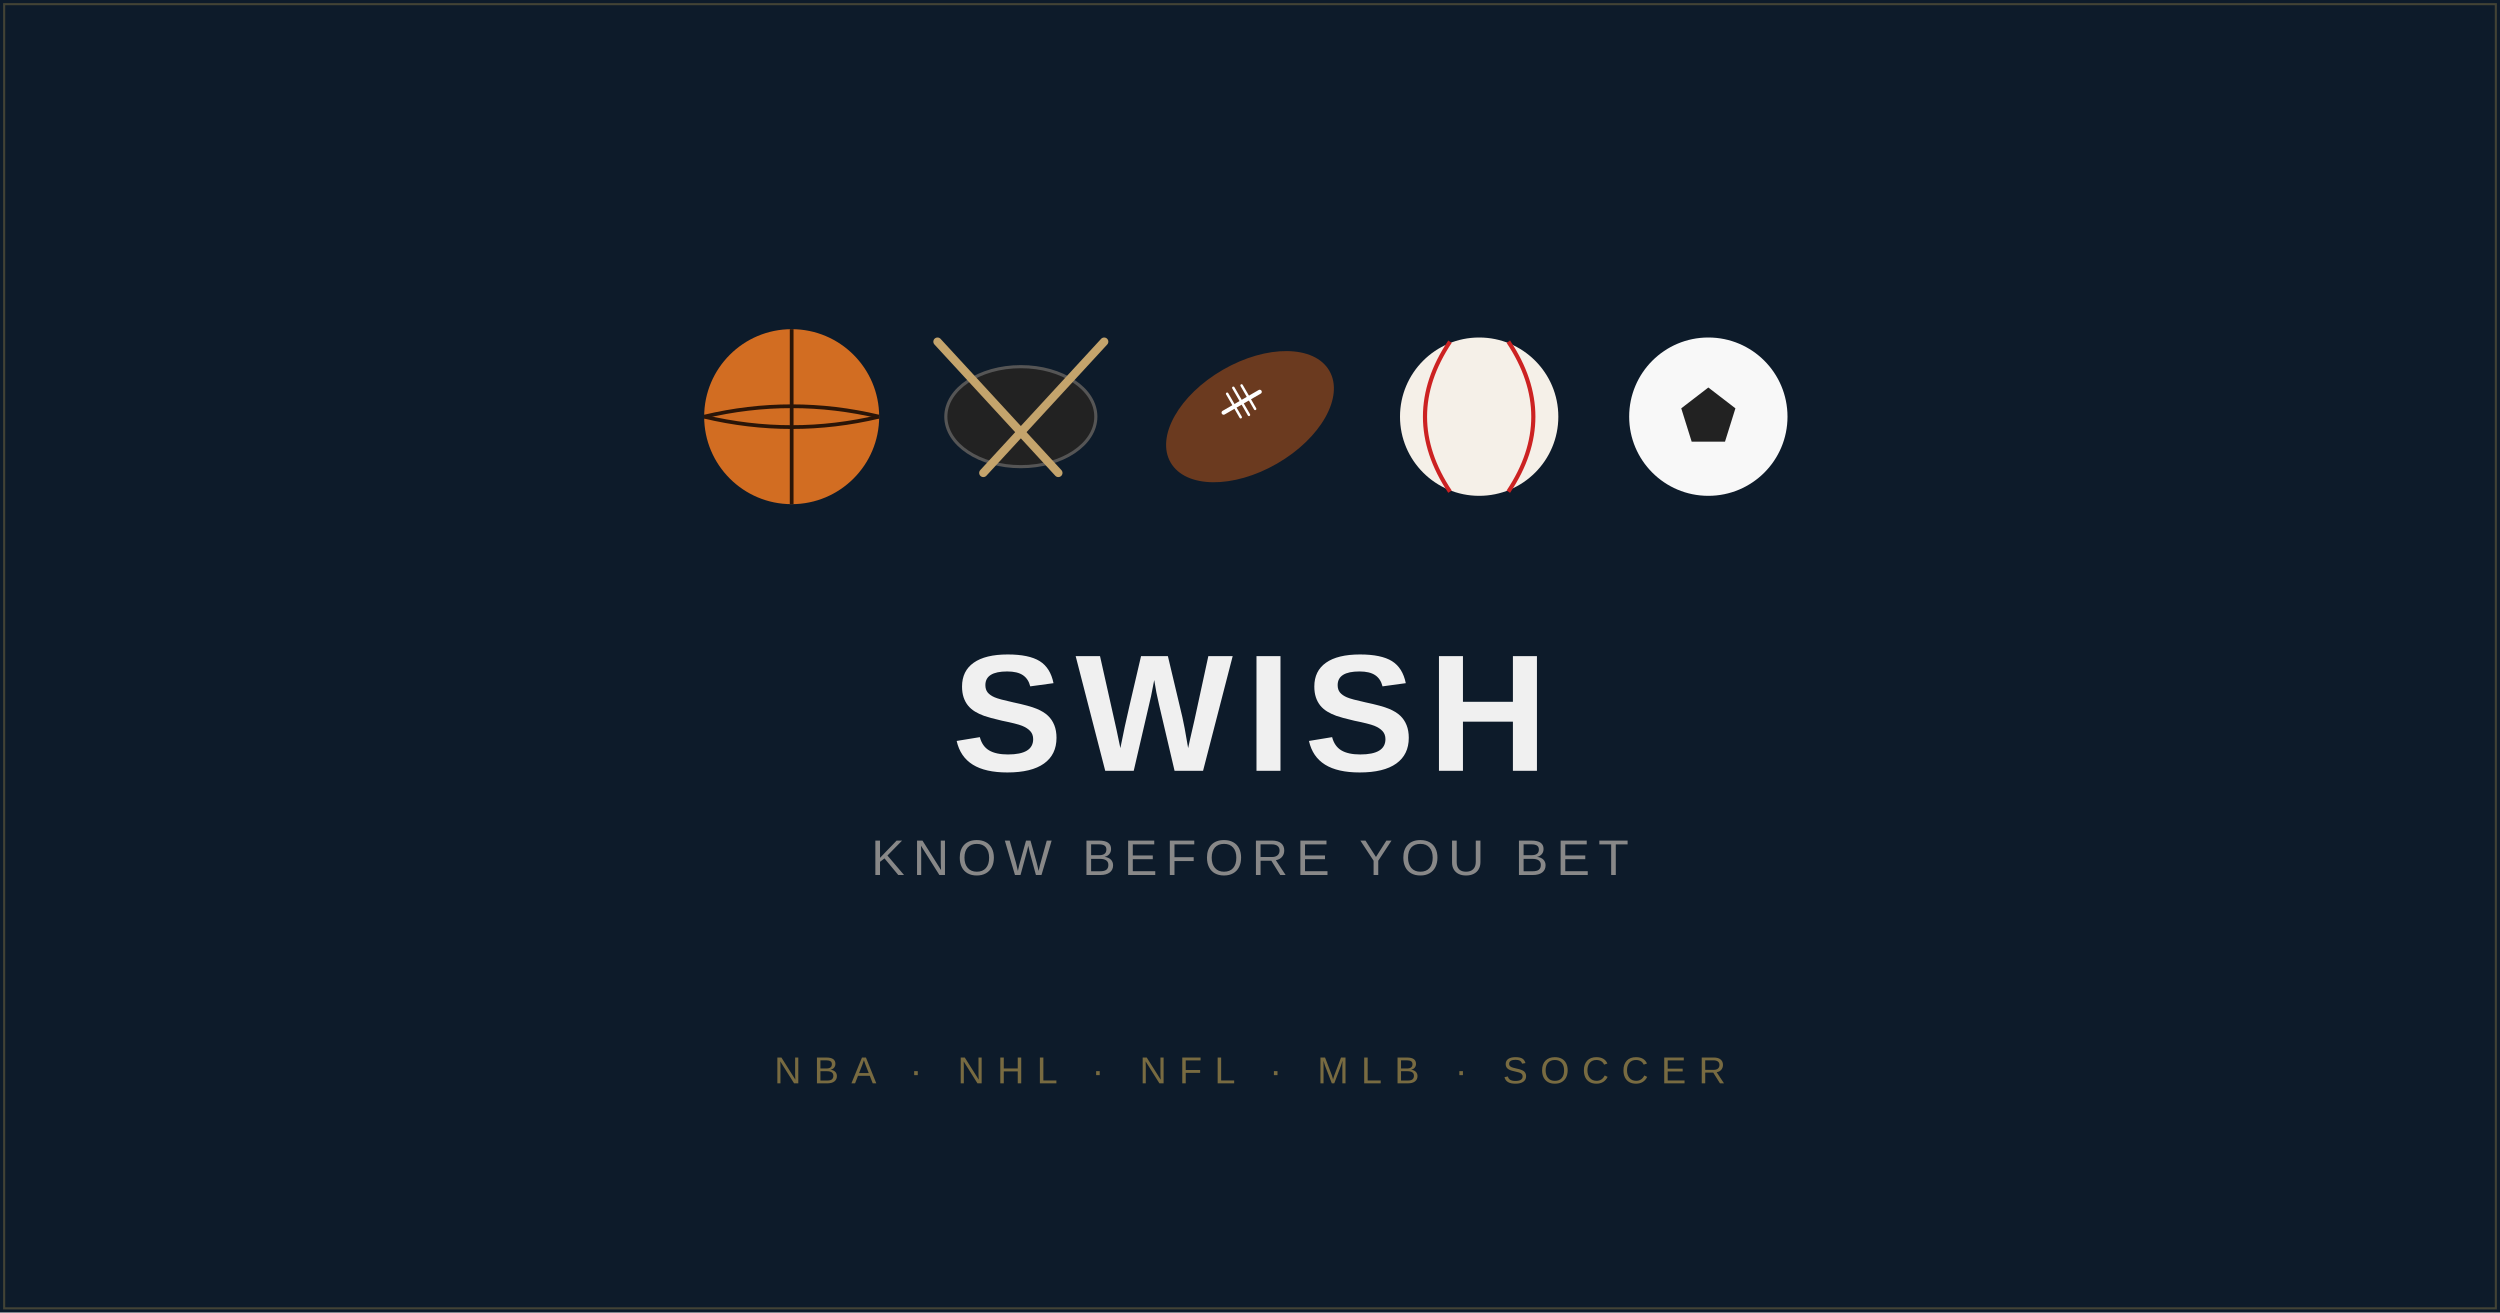
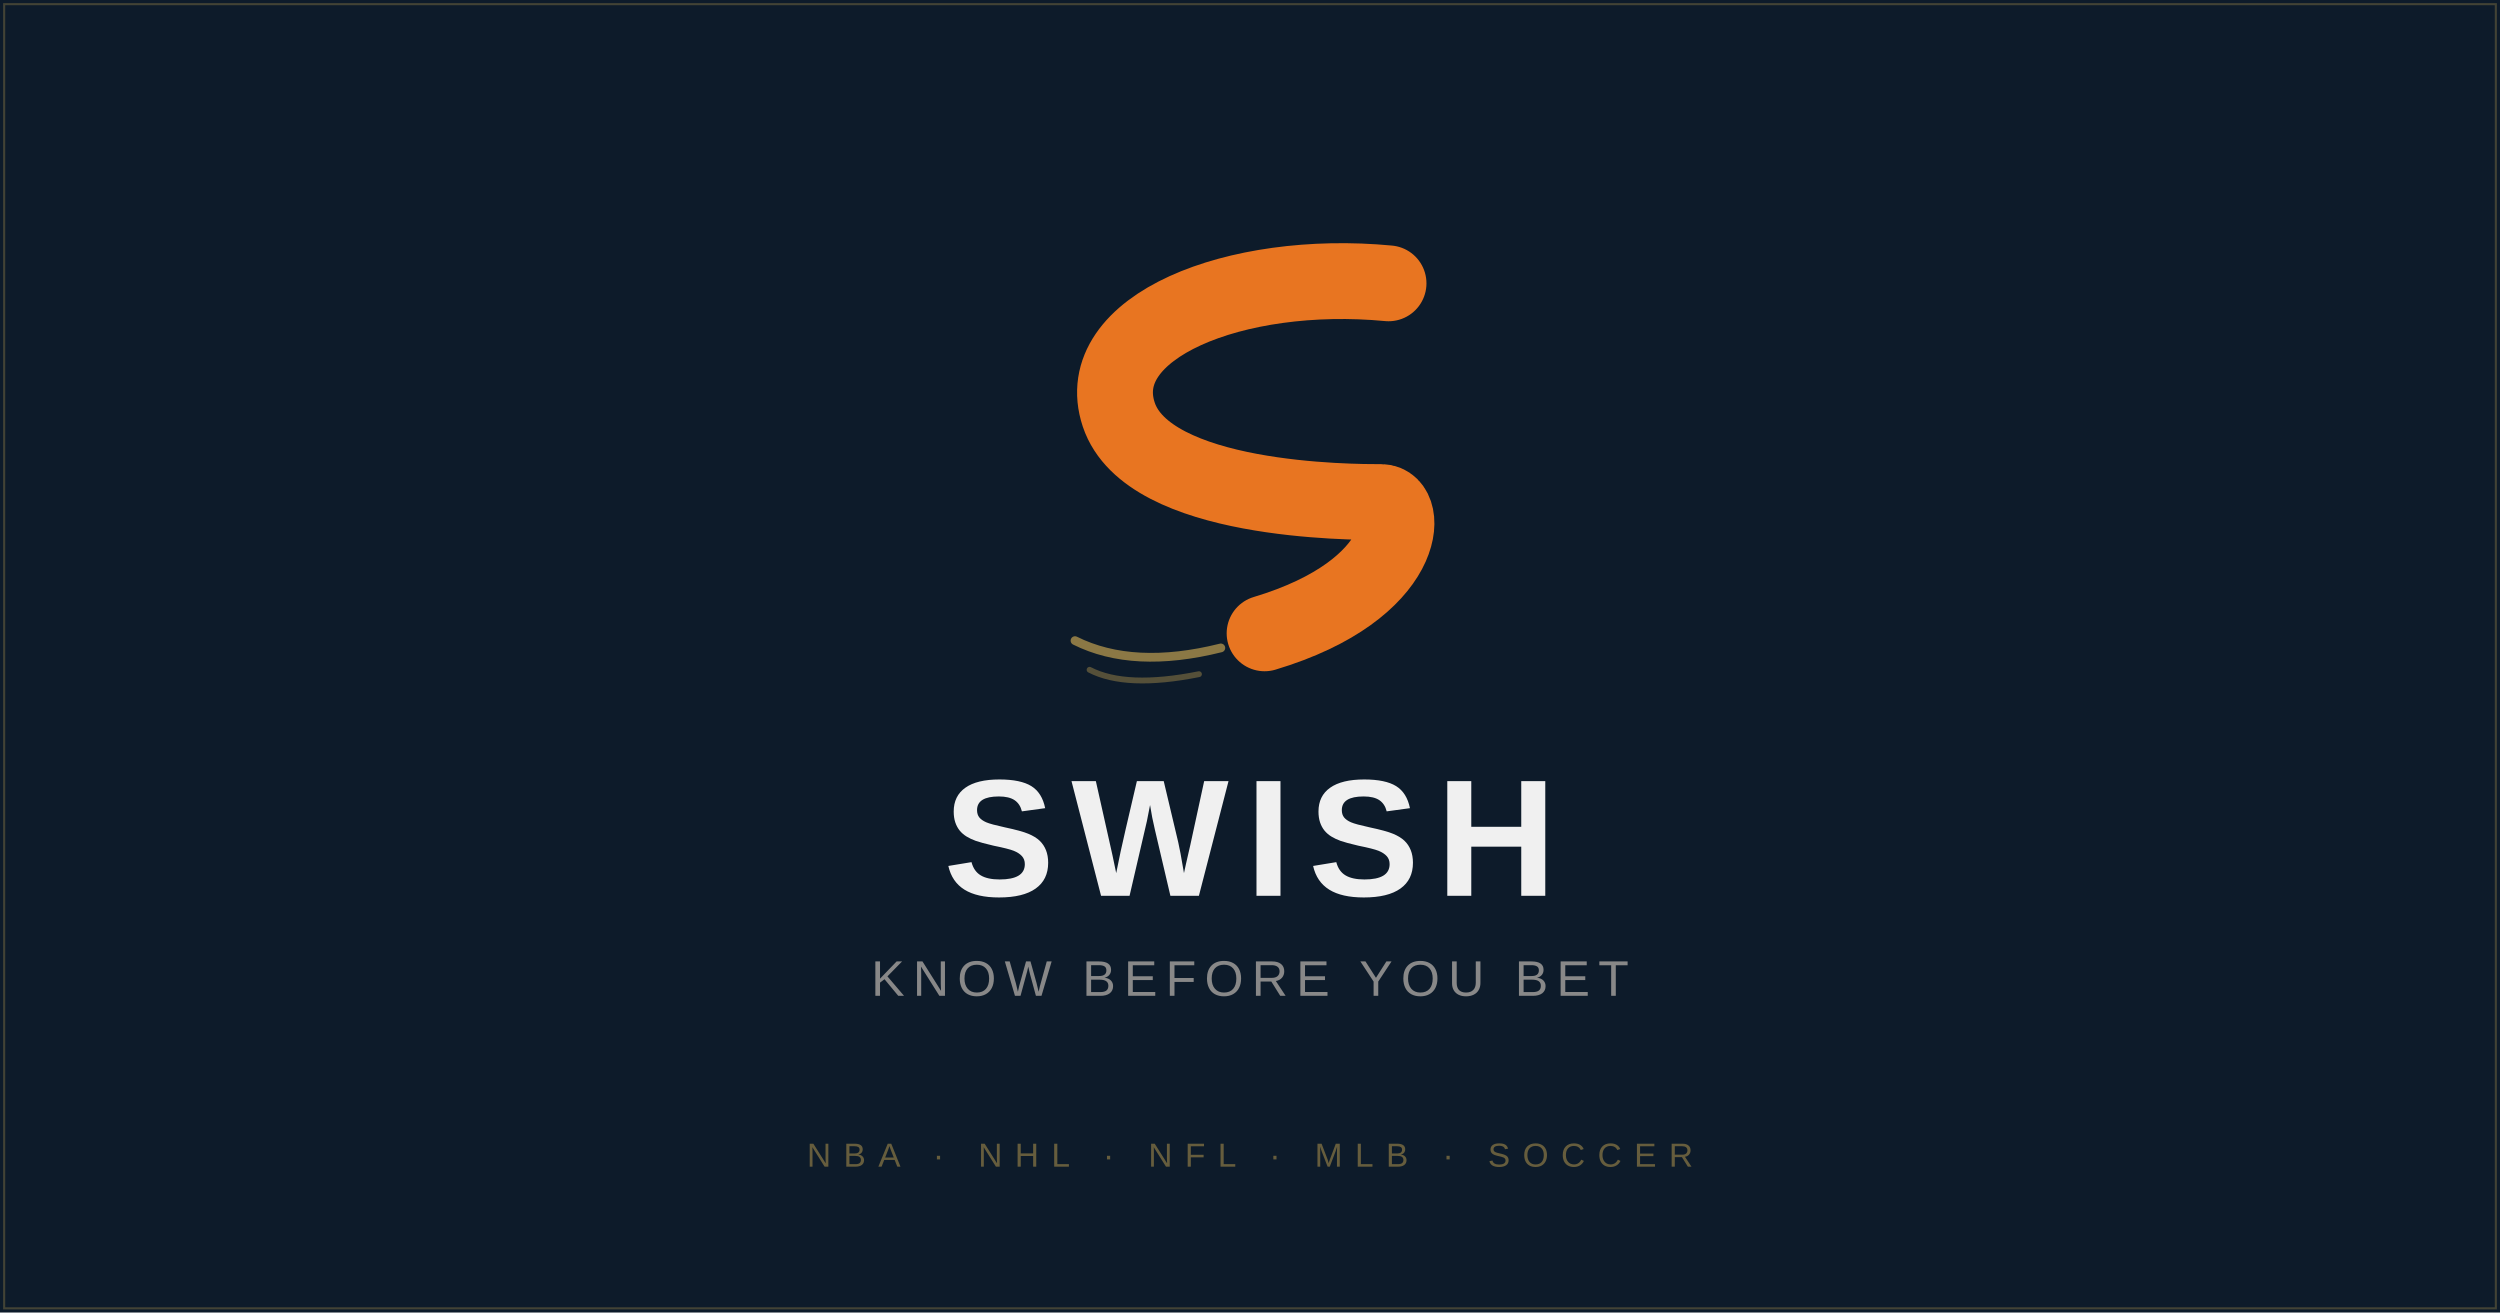
<svg xmlns="http://www.w3.org/2000/svg" viewBox="0 0 1200 630" fill="none">
  <rect width="1200" height="630" fill="#0d1b2a" />
  <rect x="2" y="2" width="1196" height="626" fill="none" stroke="#c0a050" stroke-width="1" opacity="0.3" />
-   <g transform="translate(600, 200)">
-     <g transform="translate(-220, 0)">
-       <circle cx="0" cy="0" r="42" fill="#E87521" opacity="0.9" />
-       <path d="M-42 0 Q0 -10 42 0" fill="none" stroke="#2a1508" stroke-width="1.8" />
-       <path d="M-42 0 Q0 10 42 0" fill="none" stroke="#2a1508" stroke-width="1.8" />
-       <line x1="0" y1="-42" x2="0" y2="42" stroke="#2a1508" stroke-width="1.8" />
-     </g>
-     <g transform="translate(-110, 0)">
-       <ellipse cx="0" cy="0" rx="36" ry="24" fill="#222" />
-       <ellipse cx="0" cy="0" rx="36" ry="24" fill="none" stroke="#555" stroke-width="1.5" />
-       <line x1="-40" y1="-36" x2="18" y2="27" stroke="#c4a46c" stroke-width="4" stroke-linecap="round" />
-       <line x1="40" y1="-36" x2="-18" y2="27" stroke="#c4a46c" stroke-width="4" stroke-linecap="round" />
-     </g>
-     <g transform="translate(0, 0)">
-       <ellipse cx="0" cy="0" rx="44" ry="26" fill="#6B3A1F" transform="rotate(-30)" />
-       <line x1="-10" y1="-8" x2="10" y2="-8" stroke="#fff" stroke-width="2" stroke-linecap="round" transform="rotate(-30)" />
-       <line x1="-4" y1="-15" x2="-4" y2="-2" stroke="#fff" stroke-width="1.2" stroke-linecap="round" transform="rotate(-30)" />
-       <line x1="0" y1="-16" x2="0" y2="-1" stroke="#fff" stroke-width="1.2" stroke-linecap="round" transform="rotate(-30)" />
-       <line x1="4" y1="-15" x2="4" y2="-2" stroke="#fff" stroke-width="1.2" stroke-linecap="round" transform="rotate(-30)" />
-     </g>
-     <g transform="translate(110, 0)">
-       <circle cx="0" cy="0" r="38" fill="#f5f0e8" />
-       <path d="M-14 -36 Q-26 -18 -26 0 Q-26 18 -14 36" fill="none" stroke="#cc2222" stroke-width="2" />
-       <path d="M14 -36 Q26 -18 26 0 Q26 18 14 36" fill="none" stroke="#cc2222" stroke-width="2" />
-     </g>
-     <g transform="translate(220, 0)">
-       <circle cx="0" cy="0" r="38" fill="#f8f8f8" />
-       <polygon points="0,-14 13,-4 8,12 -8,12 -13,-4" fill="#222" />
-     </g>
+   <g transform="translate(600, 220) scale(0.7)">
+     <path d="M95 -120 C-10 -130, -110 -90, -90 -30 C-70 30, 70 30, 90 30 C110 30, 110 90, 10 120" fill="none" stroke="#E87521" stroke-width="52" stroke-linecap="round" />
+     <path d="M-20 130 Q-80 145, -120 125" fill="none" stroke="#c0a050" stroke-width="6" stroke-linecap="round" opacity="0.7" />
+     <path d="M-35 148 Q-85 158, -110 145" fill="none" stroke="#c0a050" stroke-width="4" stroke-linecap="round" opacity="0.4" />
  </g>
-   <text x="600" y="370" text-anchor="middle" font-family="Arial, Helvetica, sans-serif" font-size="80" font-weight="800" fill="#f0f0f0" letter-spacing="6">SWISH</text>
-   <text x="600" y="420" text-anchor="middle" font-family="Arial, Helvetica, sans-serif" font-size="24" fill="#888" letter-spacing="4">KNOW BEFORE YOU BET</text>
-   <text x="600" y="520" text-anchor="middle" font-family="Arial, Helvetica, sans-serif" font-size="18" fill="#c0a050" letter-spacing="6" opacity="0.6">NBA  ·  NHL  ·  NFL  ·  MLB  ·  SOCCER</text>
+   <text x="600" y="430" text-anchor="middle" font-family="Arial, Helvetica, sans-serif" font-size="80" font-weight="800" fill="#f0f0f0" letter-spacing="8">SWISH</text>
+   <text x="600" y="478" text-anchor="middle" font-family="Arial, Helvetica, sans-serif" font-size="24" fill="#888" letter-spacing="4">KNOW BEFORE YOU BET</text>
+   <text x="600" y="560" text-anchor="middle" font-family="Arial, Helvetica, sans-serif" font-size="16" fill="#c0a050" letter-spacing="6" opacity="0.5">NBA  ·  NHL  ·  NFL  ·  MLB  ·  SOCCER</text>
</svg>
